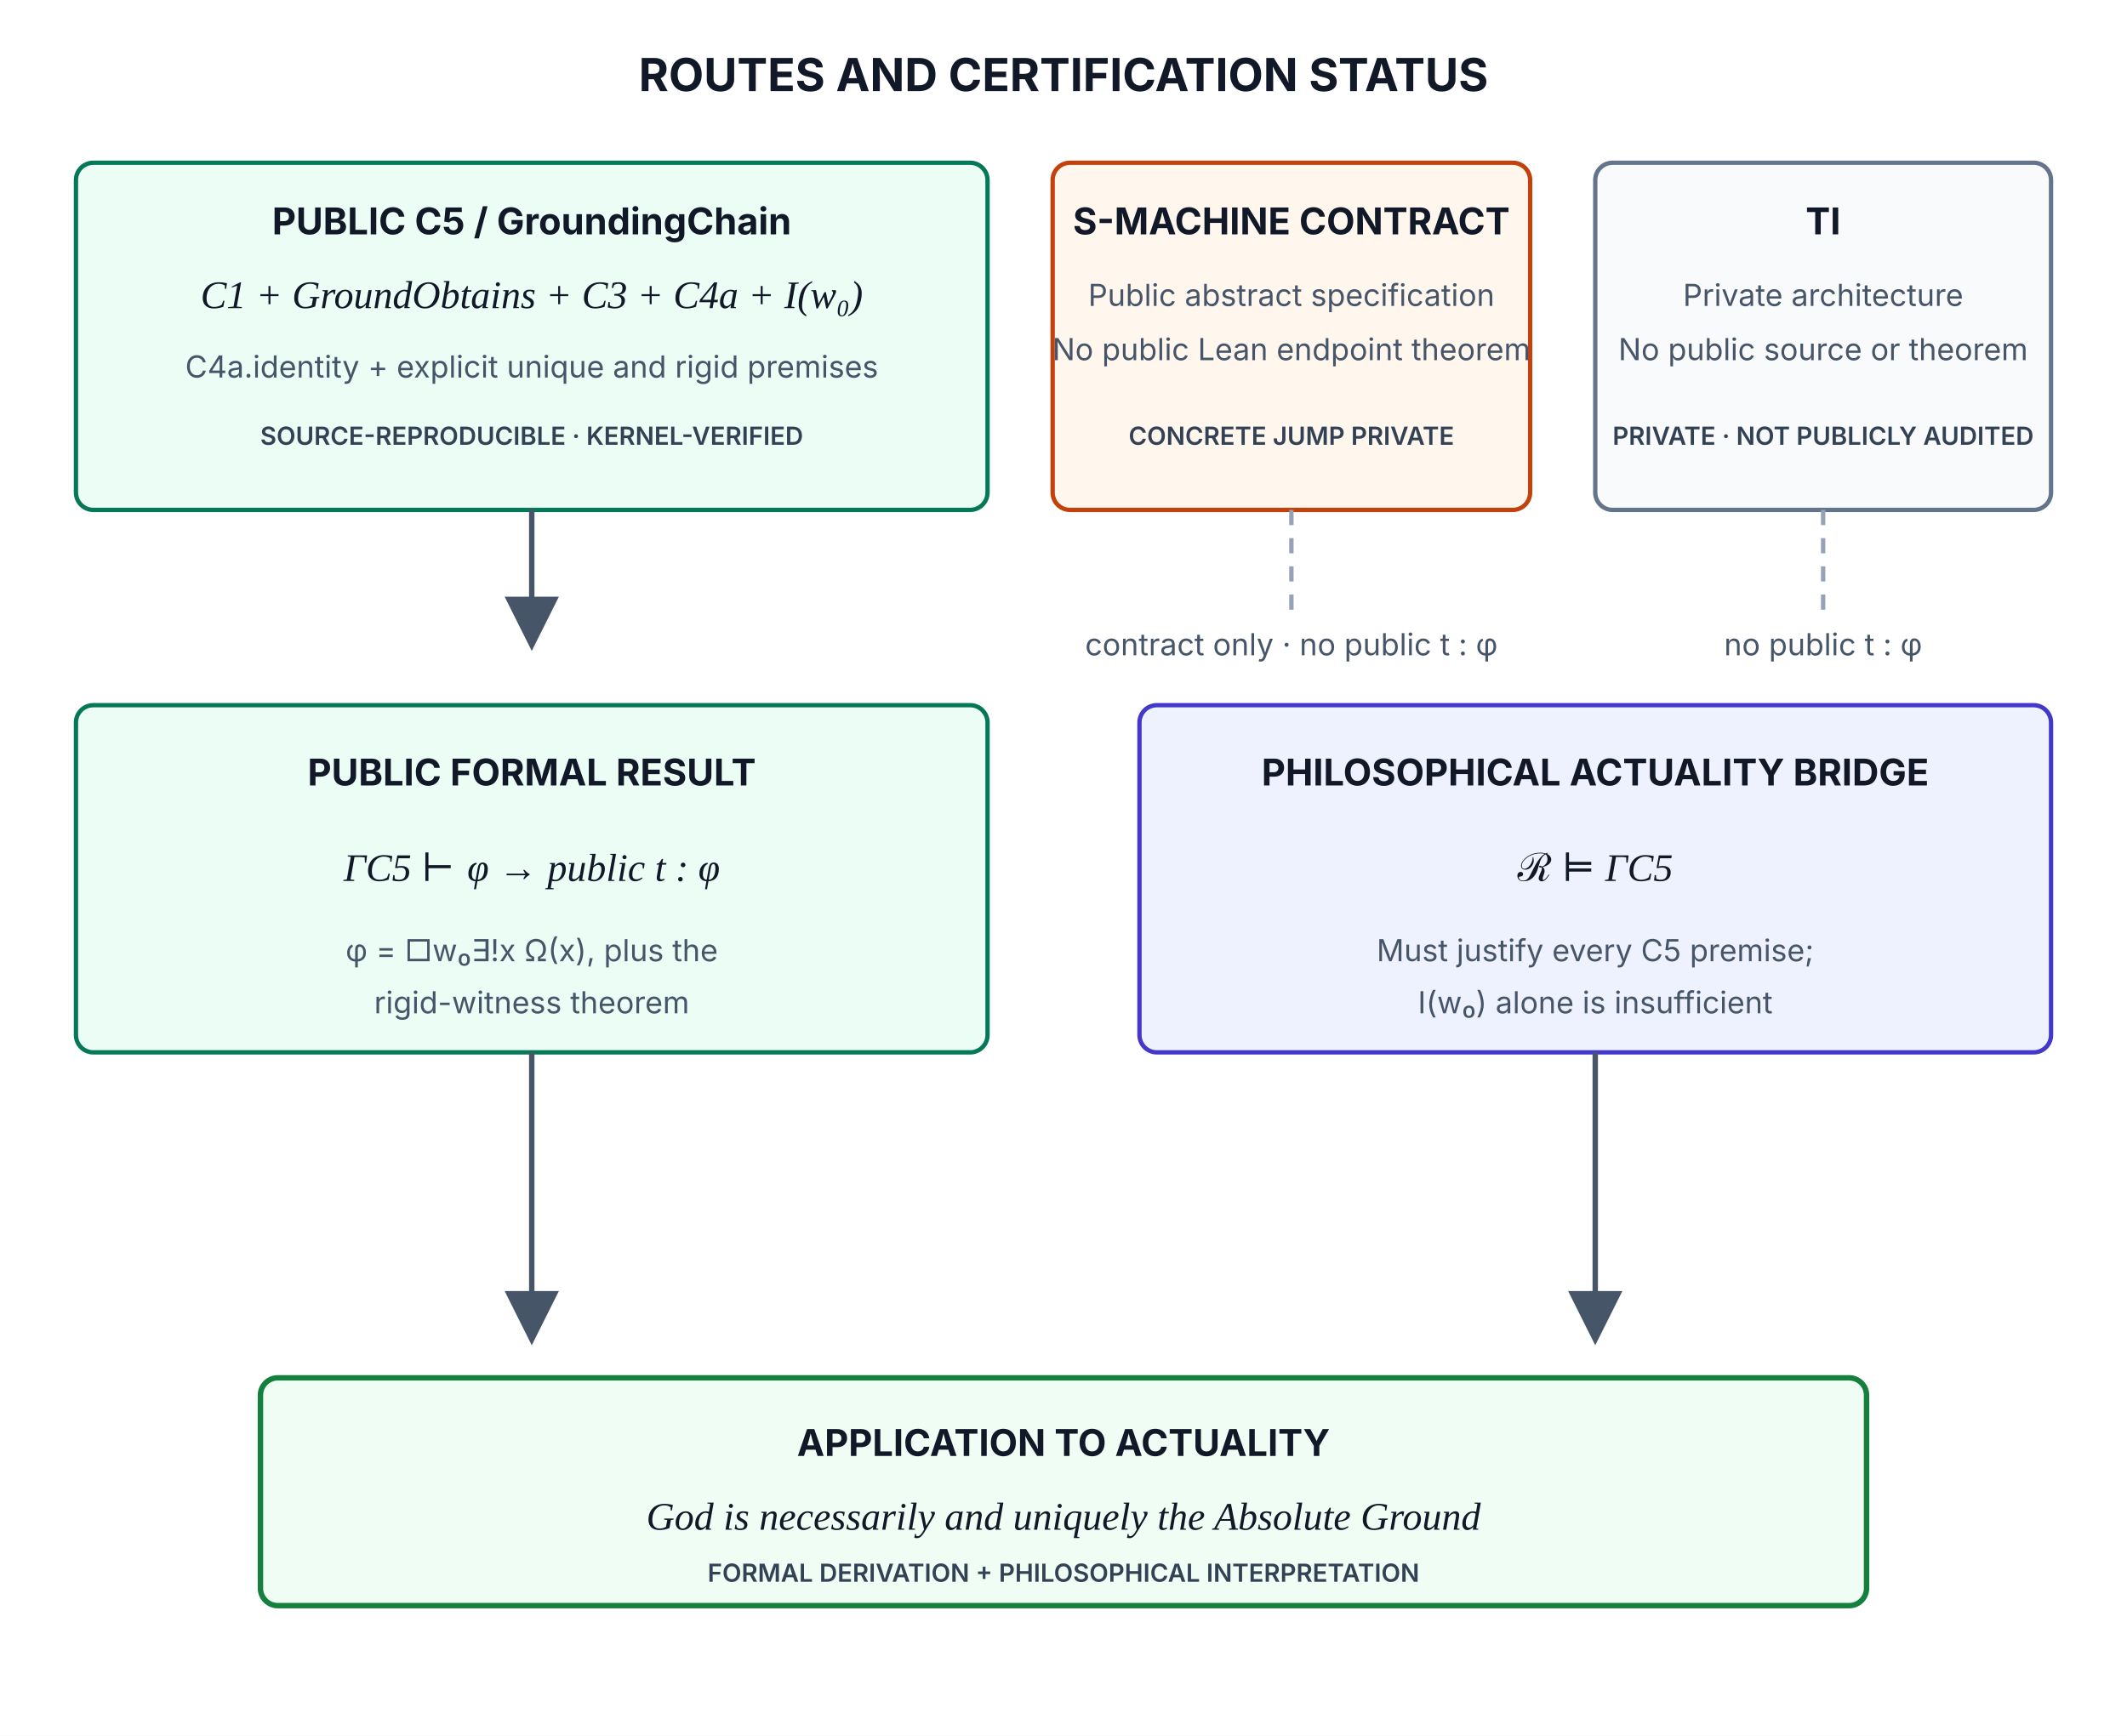
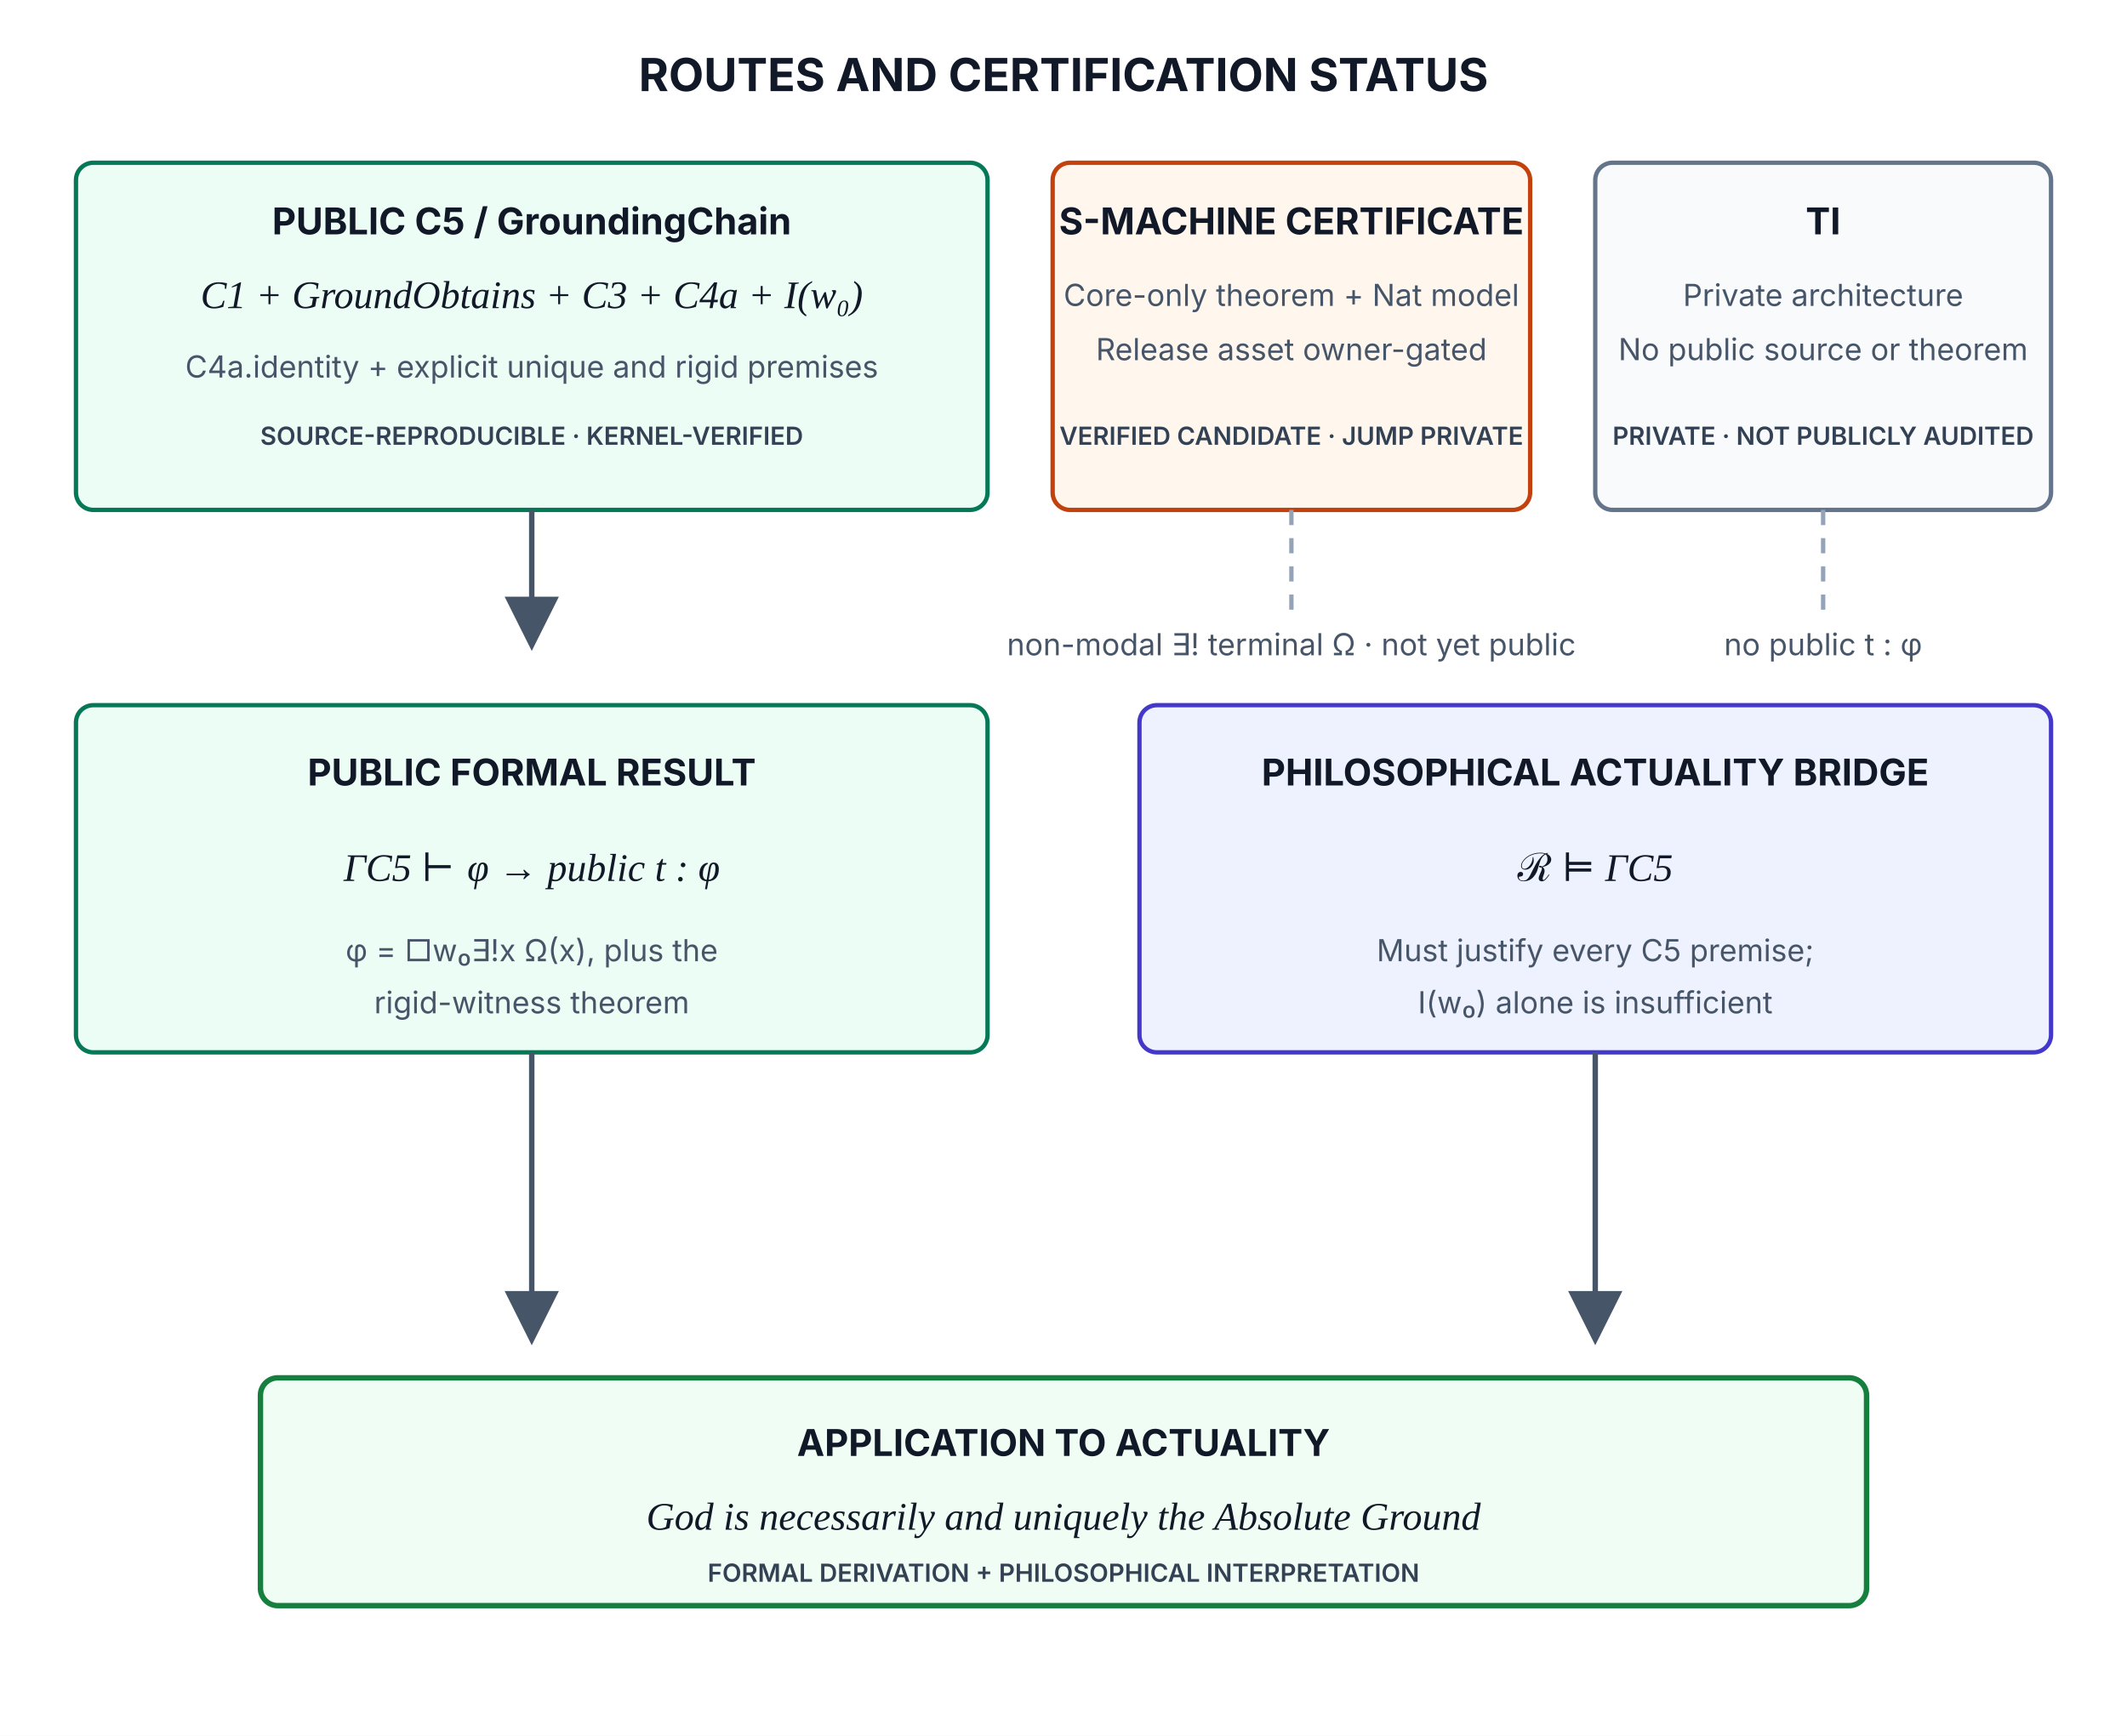
<svg xmlns="http://www.w3.org/2000/svg" viewBox="0 0 980 800" role="img" aria-labelledby="title desc">
  <defs>
    <marker id="arrow" markerWidth="10" markerHeight="10" refX="8" refY="5" orient="auto" markerUnits="strokeWidth">
      <path d="M0 0 L10 5 L0 10 Z" fill="#475569" />
    </marker>
    <style>
      .background { fill:#ffffff; }
      .public { fill:#ecfdf5; stroke:#047857; stroke-width:2; }
      .concept { fill:#fff7ed; stroke:#c2410c; stroke-width:2; }
      .unknown { fill:#f8fafc; stroke:#64748b; stroke-width:2; }
      .actuality { fill:#eef2ff; stroke:#4338ca; stroke-width:2; }
      .result { fill:#f0fdf4; stroke:#15803d; stroke-width:2.5; }
      .flow { fill:none; stroke:#475569; stroke-width:2.5; marker-end:url(#arrow); }
      .dash { fill:none; stroke:#94a3b8; stroke-width:2; stroke-dasharray:7 6; }
      .heading { fill:#111827; font:700 21px system-ui,-apple-system,"Segoe UI",sans-serif; text-anchor:middle; }
      .label { fill:#111827; font:700 17px system-ui,-apple-system,"Segoe UI",sans-serif; text-anchor:middle; }
      .detail { fill:#475569; font:14px system-ui,-apple-system,"Segoe UI",sans-serif; text-anchor:middle; }
      .formula { fill:#111827; font:italic 18px Georgia,"Times New Roman",serif; text-anchor:middle; }
      .status { fill:#334155; font:600 11.5px system-ui,-apple-system,"Segoe UI",sans-serif; text-anchor:middle; }
      @media (prefers-color-scheme: dark) {
        .background { fill:#0d1117; }
        .public { fill:#102a24; stroke:#6ee7b7; }
        .concept { fill:#32190c; stroke:#fdba74; }
        .unknown { fill:#161b22; stroke:#8c959f; }
        .actuality { fill:#1f2245; stroke:#a5b4fc; }
        .result { fill:#102a24; stroke:#86efac; }
        .flow { stroke:#b1bac4; }
        .dash { stroke:#8c959f; }
        .heading, .label, .formula { fill:#f0f6fc; }
        .detail, .status { fill:#b1bac4; }
      }
    </style>
  </defs>
  <rect class="background" width="980" height="800" />
  <text class="heading" x="490" y="42">ROUTES AND CERTIFICATION STATUS</text>
  <rect class="public" x="35" y="75" width="420" height="160" rx="8" />
  <text class="label" x="245" y="108">PUBLIC C5 / GroundingChain</text>
  <text class="formula" x="245" y="142">C1 + GroundObtains + C3 + C4a + I(w₀)</text>
  <text class="detail" x="245" y="174">C4a.identity + explicit unique and rigid premises</text>
  <text class="status" x="245" y="205">SOURCE-REPRODUCIBLE · KERNEL-VERIFIED</text>
  <rect class="concept" x="485" y="75" width="220" height="160" rx="8" />
-   <text class="label" x="595" y="108">S-MACHINE CONTRACT</text>
-   <text class="detail" x="595" y="141">Public abstract specification</text>
-   <text class="detail" x="595" y="166">No public Lean endpoint theorem</text>
-   <text class="status" x="595" y="205">CONCRETE JUMP PRIVATE</text>
+   <text class="label" x="595" y="108">S-MACHINE CERTIFICATE</text>
+   <text class="detail" x="595" y="141">Core-only theorem + Nat model</text>
+   <text class="detail" x="595" y="166">Release asset owner-gated</text>
+   <text class="status" x="595" y="205">VERIFIED CANDIDATE · JUMP PRIVATE</text>
  <rect class="unknown" x="735" y="75" width="210" height="160" rx="8" />
  <text class="label" x="840" y="108">TI</text>
  <text class="detail" x="840" y="141">Private architecture</text>
  <text class="detail" x="840" y="166">No public source or theorem</text>
  <text class="status" x="840" y="205">PRIVATE · NOT PUBLICLY AUDITED</text>
  <path class="flow" d="M245 235 V295" />
  <path class="dash" d="M595 235 V282" />
  <path class="dash" d="M840 235 V282" />
-   <text class="detail" x="595" y="302">contract only · no public t : φ</text>
+   <text class="detail" x="595" y="302">non-modal ∃! terminal Ω · not yet public</text>
  <text class="detail" x="840" y="302">no public t : φ</text>
  <rect class="public" x="35" y="325" width="420" height="160" rx="8" />
  <text class="label" x="245" y="362">PUBLIC FORMAL RESULT</text>
  <text class="formula" x="245" y="406">ΓC5 ⊢ φ  →  public t : φ</text>
  <text class="detail" x="245" y="443">φ = □w₀∃!x Ω(x), plus the</text>
  <text class="detail" x="245" y="467">rigid-witness theorem</text>
  <rect class="actuality" x="525" y="325" width="420" height="160" rx="8" />
  <text class="label" x="735" y="362">PHILOSOPHICAL ACTUALITY BRIDGE</text>
  <text class="formula" x="735" y="406">ℛ ⊨ ΓC5</text>
  <text class="detail" x="735" y="443">Must justify every C5 premise;</text>
  <text class="detail" x="735" y="467">I(w₀) alone is insufficient</text>
  <path class="flow" d="M245 485 V615" />
  <path class="flow" d="M735 485 V615" />
  <rect class="result" x="120" y="635" width="740" height="105" rx="8" />
  <text class="label" x="490" y="671">APPLICATION TO ACTUALITY</text>
  <text class="formula" x="490" y="705">God is necessarily and uniquely the Absolute Ground</text>
  <text class="status" x="490" y="729">FORMAL DERIVATION + PHILOSOPHICAL INTERPRETATION</text>
</svg>
